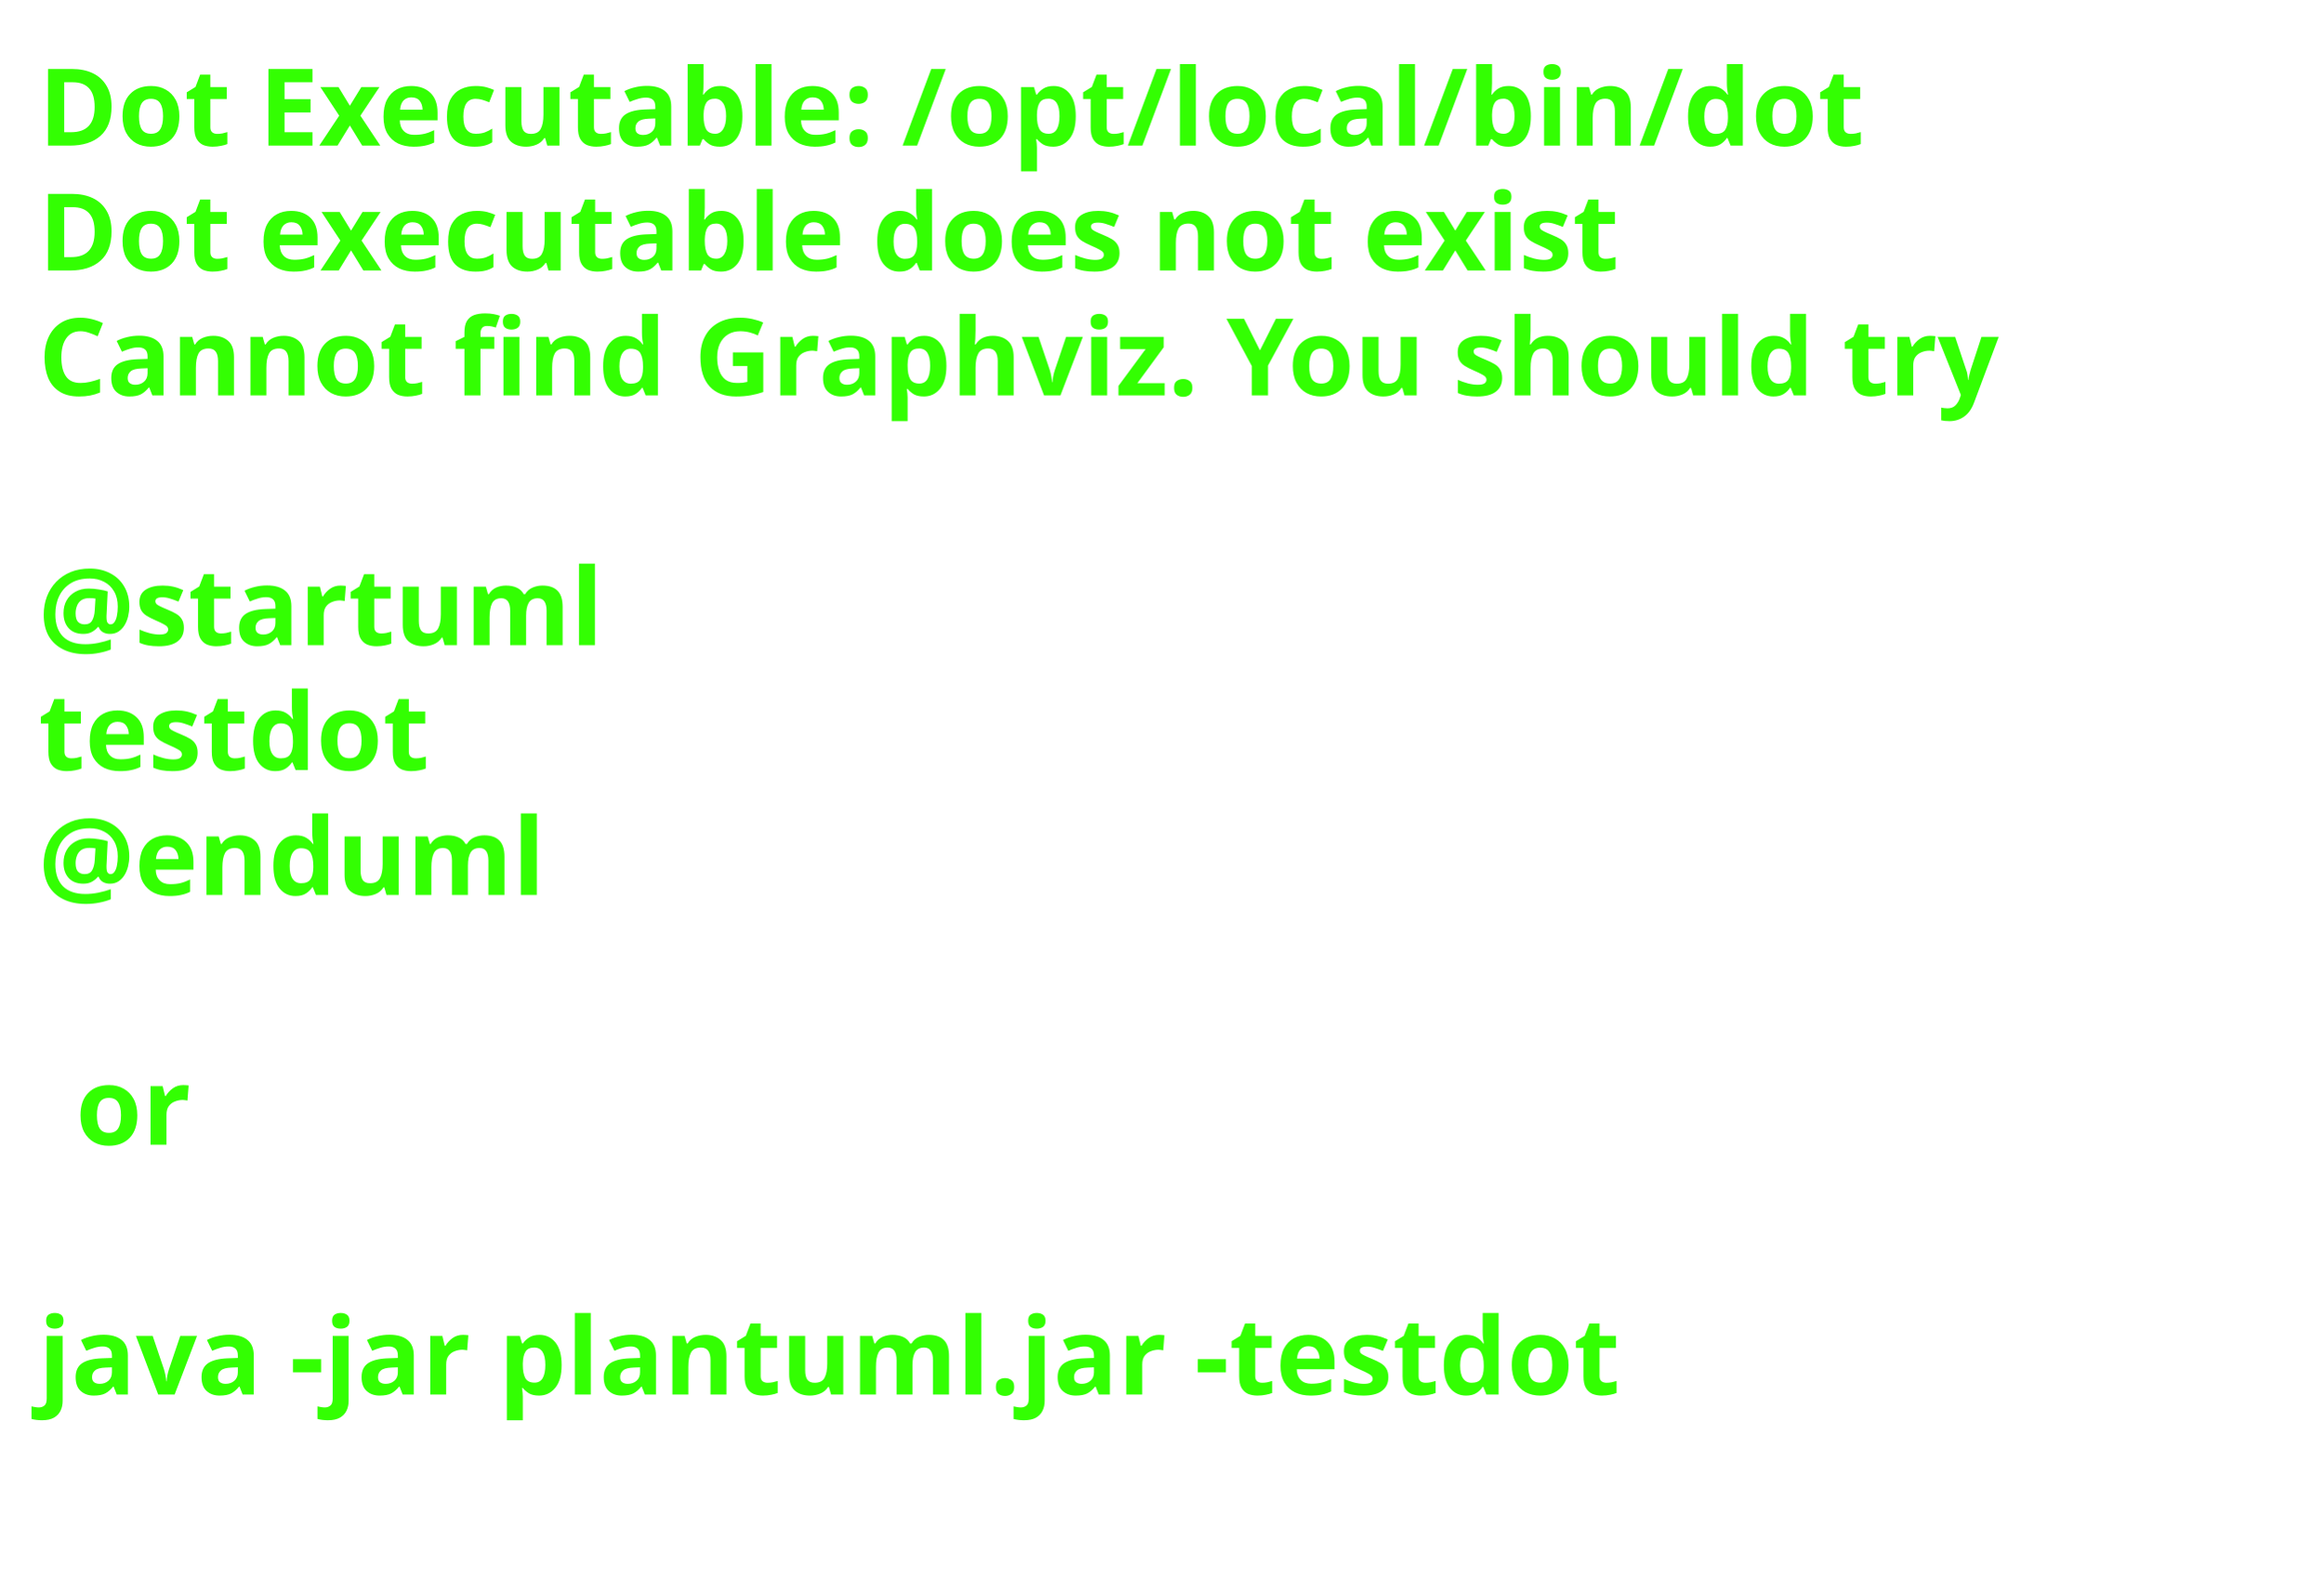
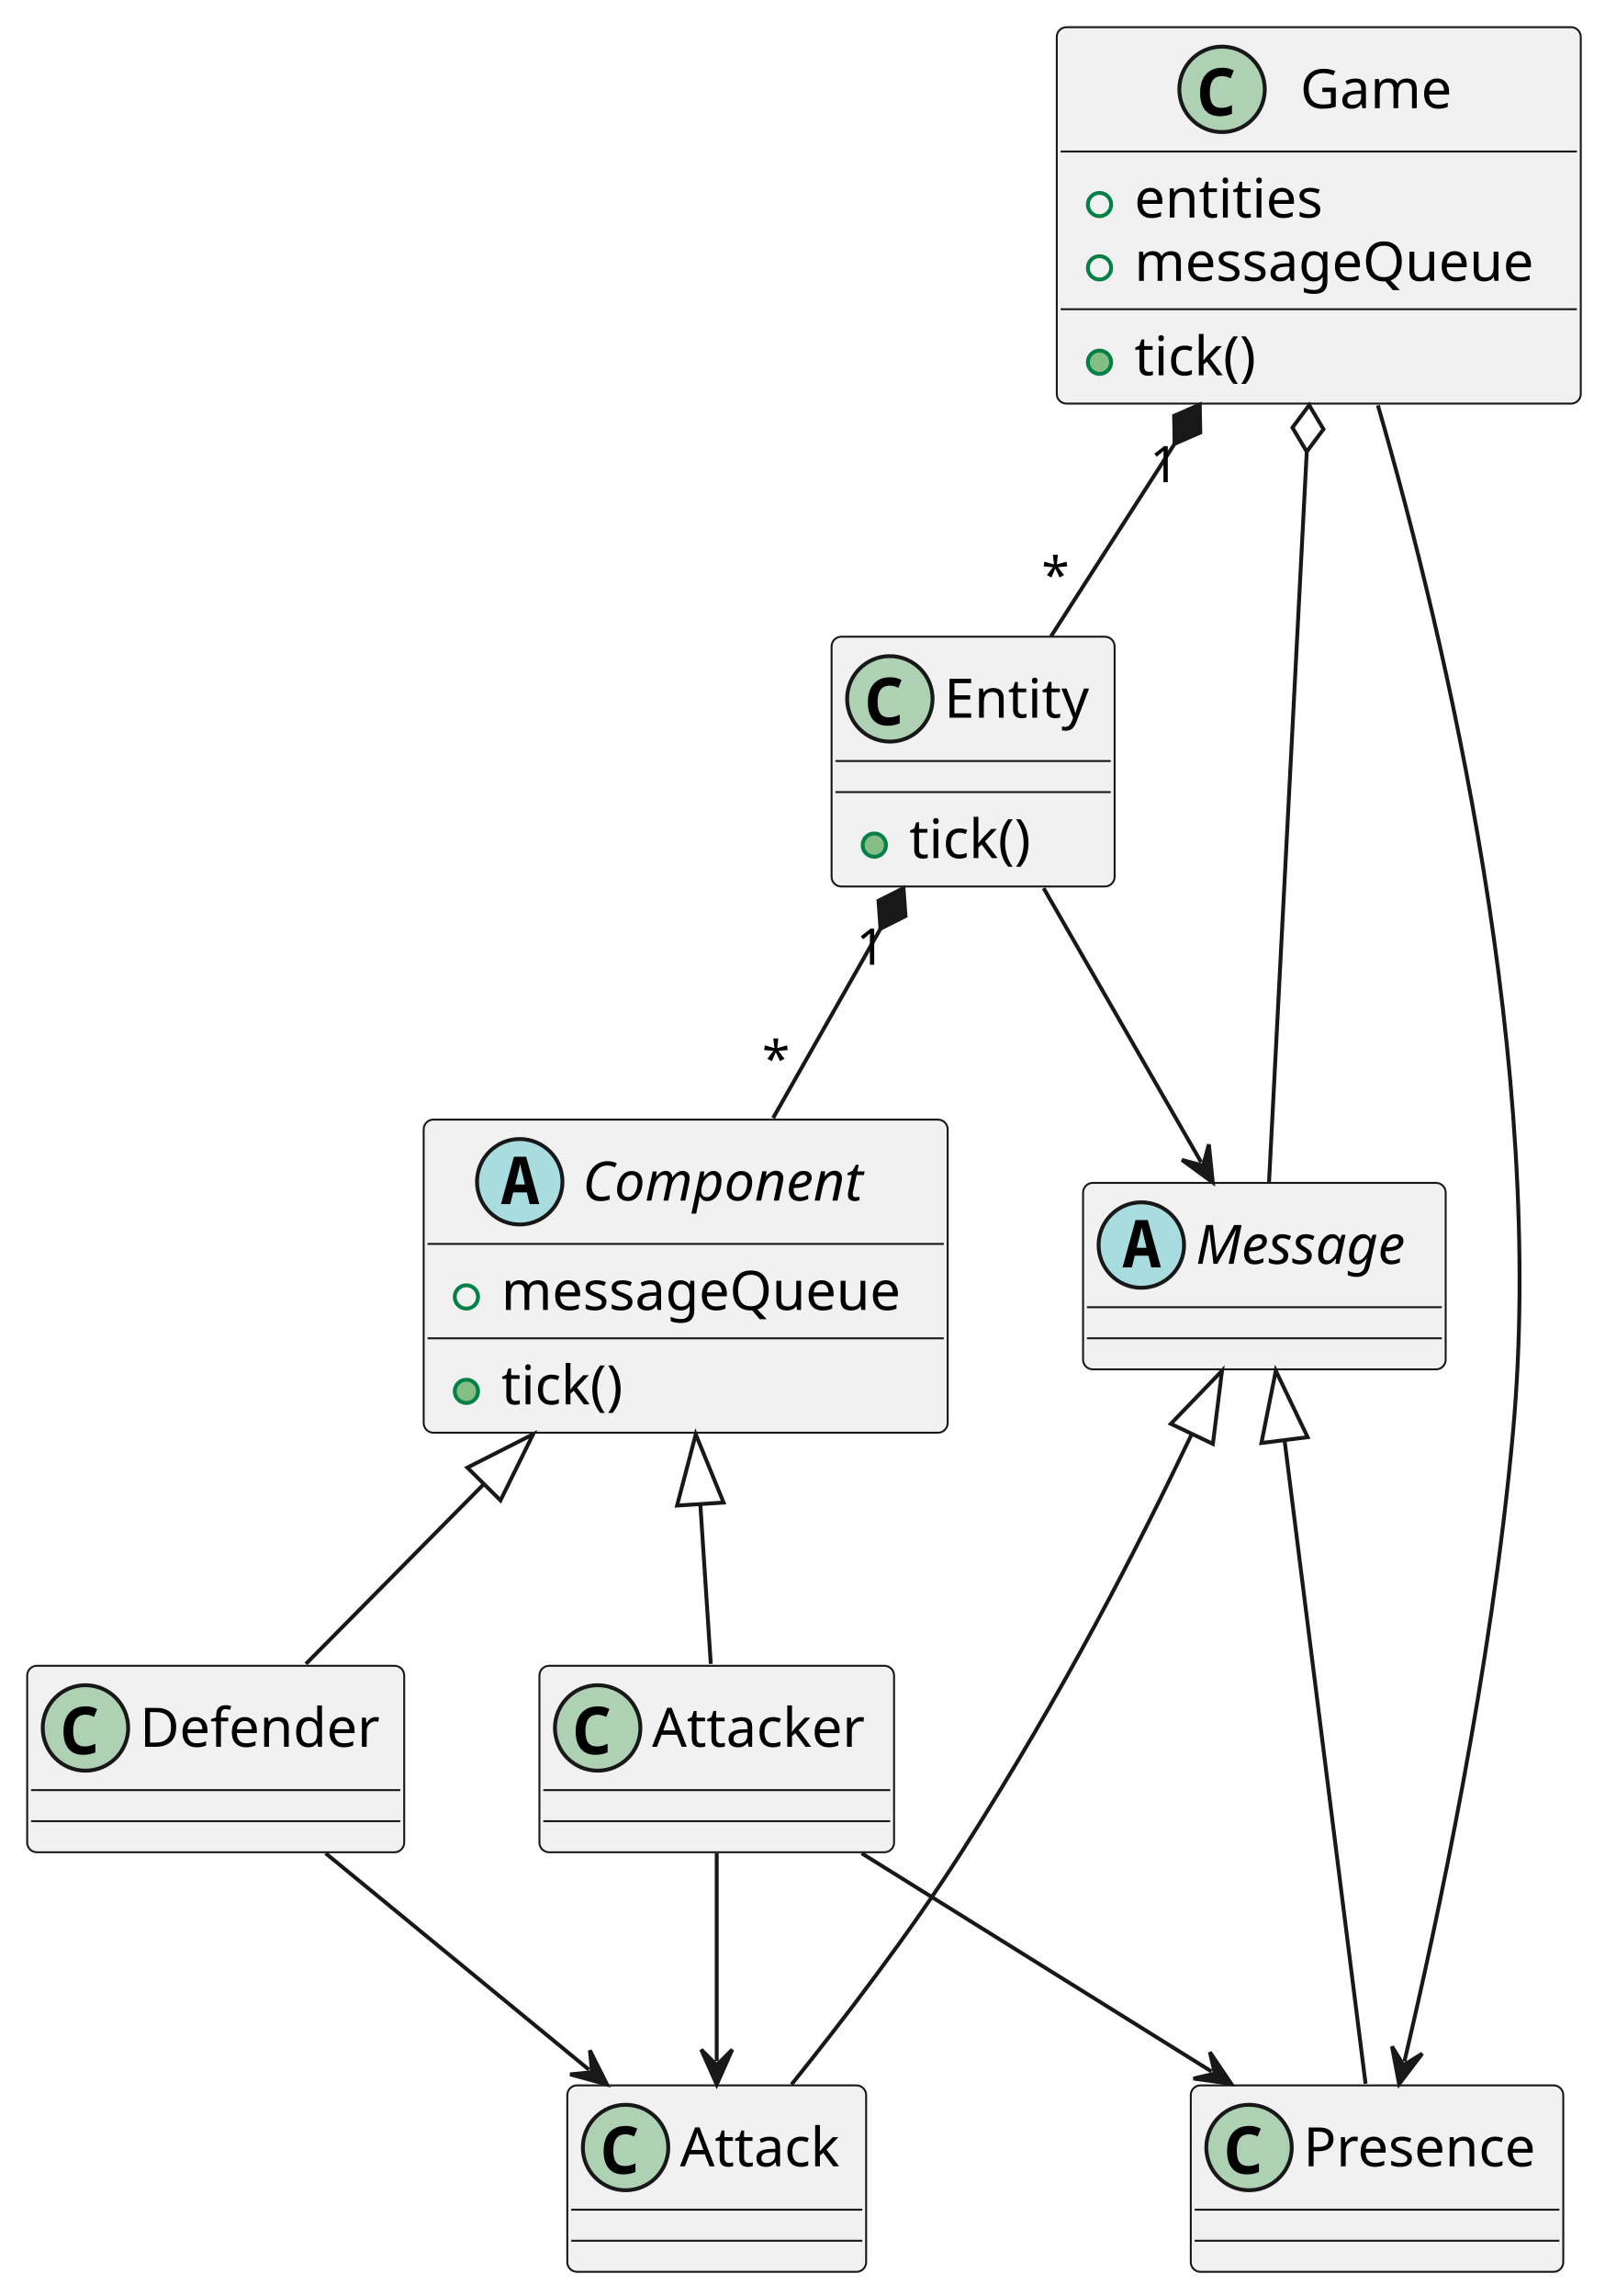
- <svg xmlns="http://www.w3.org/2000/svg" contentStyleType="text/css" data-diagram-type="CLASS" height="206px" preserveAspectRatio="none" style="width:303px;height:206px;background:#FFFFFF;" version="1.1" viewBox="0 0 303 206" width="303px" zoomAndPan="magnify">
+ <svg xmlns="http://www.w3.org/2000/svg" contentStyleType="text/css" data-diagram-type="CLASS" height="591px" preserveAspectRatio="none" style="width:413px;height:591px;background:#FFFFFF;" version="1.1" viewBox="0 0 413 591" width="413px" zoomAndPan="magnify">
  <defs />
  <g>
-     <text fill="#33FF02" font-family="sans-serif" font-size="14" font-weight="bold" lengthAdjust="spacing" textLength="264.954" x="5" y="19">Dot Executable: /opt/local/bin/dot</text>
-     <text fill="#33FF02" font-family="sans-serif" font-size="14" font-weight="bold" lengthAdjust="spacing" textLength="236.264" x="5" y="35.297">Dot executable does not exist</text>
-     <text fill="#33FF02" font-family="sans-serif" font-size="14" font-weight="bold" lengthAdjust="spacing" textLength="291.587" x="5" y="51.594">Cannot find Graphviz. You should try</text>
-     <text fill="#33FF02" font-family="sans-serif" font-size="14" font-weight="bold" lengthAdjust="spacing" textLength="9.741" x="5" y="67.891"> </text>
-     <text fill="#33FF02" font-family="sans-serif" font-size="14" font-weight="bold" lengthAdjust="spacing" textLength="81.423" x="5" y="84.188">@startuml</text>
-     <text fill="#33FF02" font-family="sans-serif" font-size="14" font-weight="bold" lengthAdjust="spacing" textLength="57.545" x="5" y="100.484">testdot</text>
-     <text fill="#33FF02" font-family="sans-serif" font-size="14" font-weight="bold" lengthAdjust="spacing" textLength="72.837" x="5" y="116.781">@enduml</text>
-     <text fill="#33FF02" font-family="sans-serif" font-size="14" font-weight="bold" lengthAdjust="spacing" textLength="9.741" x="5" y="133.078"> </text>
-     <text fill="#33FF02" font-family="sans-serif" font-size="14" font-weight="bold" lengthAdjust="spacing" textLength="16.523" x="9.874" y="149.375">or</text>
-     <text fill="#33FF02" font-family="sans-serif" font-size="14" font-weight="bold" lengthAdjust="spacing" textLength="9.741" x="5" y="165.672"> </text>
-     <text fill="#33FF02" font-family="sans-serif" font-size="14" font-weight="bold" lengthAdjust="spacing" textLength="234.507" x="5" y="181.969">java -jar plantuml.jar -testdot</text>
-     <text fill="#33FF02" font-family="sans-serif" font-size="14" font-weight="bold" lengthAdjust="spacing" textLength="9.741" x="5" y="198.266"> </text>
+     <g id="elem_Entity">
+       <rect codeLine="1" fill="#F1F1F1" height="64.297" id="Entity" rx="2.5" ry="2.5" style="stroke:#181818;stroke-width:0.5;" width="72.872" x="214.1" y="163.89" />
+       <ellipse cx="229.1" cy="179.89" fill="#ADD1B2" rx="11" ry="11" style="stroke:#181818;stroke-width:1;" />
+       <path d="M228.569,186.812 Q226.819,186.812 225.678,186.077 Q224.553,185.327 223.991,183.984 Q223.444,182.624 223.444,180.827 Q223.444,178.796 224.1,177.343 Q224.756,175.89 226.037,175.109 Q227.319,174.327 229.194,174.327 Q230.084,174.327 230.756,174.515 Q231.428,174.687 232.116,175.031 L231.303,177.046 Q230.678,176.734 230.131,176.609 Q229.6,176.484 229.116,176.484 Q227.944,176.484 227.241,177.015 Q226.537,177.546 226.241,178.499 Q225.944,179.452 225.944,180.718 Q225.944,182.734 226.662,183.702 Q227.381,184.656 228.975,184.656 Q229.569,184.656 230.194,184.499 Q230.819,184.343 231.647,183.968 L231.647,186.187 Q230.912,186.499 230.116,186.656 Q229.334,186.812 228.569,186.812 Z " fill="#000000" />
+       <text fill="#000000" font-family="sans-serif" font-size="14" lengthAdjust="spacing" textLength="40.872" x="243.1" y="184.737">Entity</text>
+       <line style="stroke:#181818;stroke-width:0.5;" x1="215.1" x2="285.972" y1="195.89" y2="195.89" />
+       <line style="stroke:#181818;stroke-width:0.5;" x1="215.1" x2="285.972" y1="203.89" y2="203.89" />
+       <ellipse cx="225.1" cy="217.538" fill="#84BE84" rx="3" ry="3" style="stroke:#038048;stroke-width:1;" />
+       <text fill="#000000" font-family="sans-serif" font-size="14" lengthAdjust="spacing" textLength="36.107" x="234.1" y="220.885">tick()</text>
+     </g>
+     <g id="elem_Component">
+       <rect codeLine="4" fill="#F1F1F1" height="80.594" id="Component" rx="2.5" ry="2.5" style="stroke:#181818;stroke-width:0.5;" width="134.91" x="109.08" y="288.19" />
+       <ellipse cx="133.814" cy="304.19" fill="#A9DCDF" rx="11" ry="11" style="stroke:#181818;stroke-width:1;" />
+       <path d="M128.986,309.94 L132.329,297.752 L135.47,297.752 L138.845,309.94 L136.376,309.94 L135.642,306.924 L132.126,306.924 L131.376,309.94 L128.986,309.94 Z M133.392,301.893 L132.642,304.893 L135.158,304.893 L134.439,301.893 Q134.298,301.315 134.173,300.768 Q134.048,300.206 133.908,299.627 Q133.798,300.206 133.658,300.768 Q133.517,301.315 133.392,301.893 Z " fill="#000000" />
+       <text fill="#000000" font-family="sans-serif" font-size="14" font-style="italic" lengthAdjust="spacing" textLength="81.279" x="149.977" y="309.037">Component</text>
+       <line style="stroke:#181818;stroke-width:0.5;" x1="110.08" x2="242.99" y1="320.19" y2="320.19" />
+       <ellipse cx="120.08" cy="333.838" fill="transparent" rx="3" ry="3" style="stroke:#038048;stroke-width:1;" />
+       <text fill="#000000" font-family="sans-serif" font-size="14" lengthAdjust="spacing" textLength="108.91" x="129.08" y="337.185">messageQueue</text>
+       <line style="stroke:#181818;stroke-width:0.5;" x1="110.08" x2="242.99" y1="344.487" y2="344.487" />
+       <ellipse cx="120.08" cy="358.135" fill="#84BE84" rx="3" ry="3" style="stroke:#038048;stroke-width:1;" />
+       <text fill="#000000" font-family="sans-serif" font-size="14" lengthAdjust="spacing" textLength="36.107" x="129.08" y="361.482">tick()</text>
+     </g>
+     <g id="elem_Game">
+       <rect codeLine="9" fill="#F1F1F1" height="96.891" id="Game" rx="2.5" ry="2.5" style="stroke:#181818;stroke-width:0.5;" width="134.91" x="272.08" y="7" />
+       <ellipse cx="314.634" cy="23" fill="#ADD1B2" rx="11" ry="11" style="stroke:#181818;stroke-width:1;" />
+       <path d="M314.103,29.922 Q312.353,29.922 311.212,29.188 Q310.087,28.438 309.525,27.094 Q308.978,25.734 308.978,23.938 Q308.978,21.906 309.634,20.453 Q310.29,19 311.572,18.219 Q312.853,17.438 314.728,17.438 Q315.618,17.438 316.29,17.625 Q316.962,17.797 317.65,18.141 L316.837,20.156 Q316.212,19.844 315.665,19.719 Q315.134,19.594 314.65,19.594 Q313.478,19.594 312.775,20.125 Q312.072,20.656 311.775,21.609 Q311.478,22.562 311.478,23.828 Q311.478,25.844 312.197,26.812 Q312.915,27.766 314.509,27.766 Q315.103,27.766 315.728,27.609 Q316.353,27.453 317.181,27.078 L317.181,29.297 Q316.447,29.609 315.65,29.766 Q314.868,29.922 314.103,29.922 Z " fill="#000000" />
+       <text fill="#000000" font-family="sans-serif" font-size="14" lengthAdjust="spacing" textLength="41.679" x="334.757" y="27.847">Game</text>
+       <line style="stroke:#181818;stroke-width:0.5;" x1="273.08" x2="405.99" y1="39" y2="39" />
+       <ellipse cx="283.08" cy="52.648" fill="transparent" rx="3" ry="3" style="stroke:#038048;stroke-width:1;" />
+       <text fill="#000000" font-family="sans-serif" font-size="14" lengthAdjust="spacing" textLength="52.151" x="292.08" y="55.995">entities</text>
+       <ellipse cx="283.08" cy="68.945" fill="transparent" rx="3" ry="3" style="stroke:#038048;stroke-width:1;" />
+       <text fill="#000000" font-family="sans-serif" font-size="14" lengthAdjust="spacing" textLength="108.91" x="292.08" y="72.292">messageQueue</text>
+       <line style="stroke:#181818;stroke-width:0.5;" x1="273.08" x2="405.99" y1="79.594" y2="79.594" />
+       <ellipse cx="283.08" cy="93.242" fill="#84BE84" rx="3" ry="3" style="stroke:#038048;stroke-width:1;" />
+       <text fill="#000000" font-family="sans-serif" font-size="14" lengthAdjust="spacing" textLength="36.107" x="292.08" y="96.589">tick()</text>
+     </g>
+     <g id="elem_Attacker">
+       <rect fill="#F1F1F1" height="48" id="Attacker" rx="2.5" ry="2.5" style="stroke:#181818;stroke-width:0.5;" width="91.309" x="138.88" y="428.78" />
+       <ellipse cx="153.88" cy="444.78" fill="#ADD1B2" rx="11" ry="11" style="stroke:#181818;stroke-width:1;" />
+       <path d="M153.349,451.702 Q151.599,451.702 150.458,450.967 Q149.333,450.217 148.771,448.874 Q148.224,447.514 148.224,445.717 Q148.224,443.686 148.88,442.233 Q149.536,440.78 150.817,439.999 Q152.099,439.217 153.974,439.217 Q154.864,439.217 155.536,439.405 Q156.208,439.577 156.896,439.921 L156.083,441.936 Q155.458,441.624 154.911,441.499 Q154.38,441.374 153.896,441.374 Q152.724,441.374 152.021,441.905 Q151.317,442.436 151.021,443.389 Q150.724,444.342 150.724,445.608 Q150.724,447.624 151.442,448.592 Q152.161,449.546 153.755,449.546 Q154.349,449.546 154.974,449.389 Q155.599,449.233 156.427,448.858 L156.427,451.077 Q155.692,451.389 154.896,451.546 Q154.114,451.702 153.349,451.702 Z " fill="#000000" />
+       <text fill="#000000" font-family="sans-serif" font-size="14" lengthAdjust="spacing" textLength="59.309" x="167.88" y="449.627">Attacker</text>
+       <line style="stroke:#181818;stroke-width:0.5;" x1="139.88" x2="229.189" y1="460.78" y2="460.78" />
+       <line style="stroke:#181818;stroke-width:0.5;" x1="139.88" x2="229.189" y1="468.78" y2="468.78" />
+     </g>
+     <g id="elem_Defender">
+       <rect fill="#F1F1F1" height="48" id="Defender" rx="2.5" ry="2.5" style="stroke:#181818;stroke-width:0.5;" width="97.064" x="7" y="428.78" />
+       <ellipse cx="22" cy="444.78" fill="#ADD1B2" rx="11" ry="11" style="stroke:#181818;stroke-width:1;" />
+       <path d="M21.469,451.702 Q19.719,451.702 18.578,450.967 Q17.453,450.217 16.891,448.874 Q16.344,447.514 16.344,445.717 Q16.344,443.686 17,442.233 Q17.656,440.78 18.938,439.999 Q20.219,439.217 22.094,439.217 Q22.984,439.217 23.656,439.405 Q24.328,439.577 25.016,439.921 L24.203,441.936 Q23.578,441.624 23.031,441.499 Q22.5,441.374 22.016,441.374 Q20.844,441.374 20.141,441.905 Q19.438,442.436 19.141,443.389 Q18.844,444.342 18.844,445.608 Q18.844,447.624 19.562,448.592 Q20.281,449.546 21.875,449.546 Q22.469,449.546 23.094,449.389 Q23.719,449.233 24.547,448.858 L24.547,451.077 Q23.812,451.389 23.016,451.546 Q22.234,451.702 21.469,451.702 Z " fill="#000000" />
+       <text fill="#000000" font-family="sans-serif" font-size="14" lengthAdjust="spacing" textLength="65.064" x="36" y="449.627">Defender</text>
+       <line style="stroke:#181818;stroke-width:0.5;" x1="8" x2="103.064" y1="460.78" y2="460.78" />
+       <line style="stroke:#181818;stroke-width:0.5;" x1="8" x2="103.064" y1="468.78" y2="468.78" />
+     </g>
+     <g id="elem_Message">
+       <rect codeLine="20" fill="#F1F1F1" height="48" id="Message" rx="2.5" ry="2.5" style="stroke:#181818;stroke-width:0.5;" width="93.359" x="278.85" y="304.48" />
+       <ellipse cx="293.85" cy="320.48" fill="#A9DCDF" rx="11" ry="11" style="stroke:#181818;stroke-width:1;" />
+       <path d="M289.022,326.23 L292.366,314.043 L295.506,314.043 L298.881,326.23 L296.413,326.23 L295.678,323.214 L292.163,323.214 L291.413,326.23 L289.022,326.23 Z M293.428,318.183 L292.678,321.183 L295.194,321.183 L294.475,318.183 Q294.334,317.605 294.209,317.058 Q294.084,316.496 293.944,315.918 Q293.834,316.496 293.694,317.058 Q293.553,317.605 293.428,318.183 Z " fill="#000000" />
+       <text fill="#000000" font-family="sans-serif" font-size="14" font-style="italic" lengthAdjust="spacing" textLength="61.359" x="307.85" y="325.327">Message</text>
+       <line style="stroke:#181818;stroke-width:0.5;" x1="279.85" x2="371.209" y1="336.48" y2="336.48" />
+       <line style="stroke:#181818;stroke-width:0.5;" x1="279.85" x2="371.209" y1="344.48" y2="344.48" />
+     </g>
+     <g id="elem_Attack">
+       <rect fill="#F1F1F1" height="48" id="Attack" rx="2.5" ry="2.5" style="stroke:#181818;stroke-width:0.5;" width="76.939" x="146.06" y="536.78" />
+       <ellipse cx="161.06" cy="552.78" fill="#ADD1B2" rx="11" ry="11" style="stroke:#181818;stroke-width:1;" />
+       <path d="M160.529,559.702 Q158.779,559.702 157.638,558.967 Q156.513,558.217 155.951,556.874 Q155.404,555.514 155.404,553.717 Q155.404,551.686 156.06,550.233 Q156.716,548.78 157.998,547.999 Q159.279,547.217 161.154,547.217 Q162.044,547.217 162.716,547.405 Q163.388,547.577 164.076,547.921 L163.263,549.936 Q162.638,549.624 162.091,549.499 Q161.56,549.374 161.076,549.374 Q159.904,549.374 159.201,549.905 Q158.498,550.436 158.201,551.389 Q157.904,552.342 157.904,553.608 Q157.904,555.624 158.623,556.592 Q159.341,557.546 160.935,557.546 Q161.529,557.546 162.154,557.389 Q162.779,557.233 163.607,556.858 L163.607,559.077 Q162.873,559.389 162.076,559.546 Q161.294,559.702 160.529,559.702 Z " fill="#000000" />
+       <text fill="#000000" font-family="sans-serif" font-size="14" lengthAdjust="spacing" textLength="44.94" x="175.06" y="557.627">Attack</text>
+       <line style="stroke:#181818;stroke-width:0.5;" x1="147.06" x2="222" y1="568.78" y2="568.78" />
+       <line style="stroke:#181818;stroke-width:0.5;" x1="147.06" x2="222" y1="576.78" y2="576.78" />
+     </g>
+     <g id="elem_Presence">
+       <rect fill="#F1F1F1" height="48" id="Presence" rx="2.5" ry="2.5" style="stroke:#181818;stroke-width:0.5;" width="95.902" x="306.58" y="536.78" />
+       <ellipse cx="321.58" cy="552.78" fill="#ADD1B2" rx="11" ry="11" style="stroke:#181818;stroke-width:1;" />
+       <path d="M321.049,559.702 Q319.299,559.702 318.158,558.967 Q317.033,558.217 316.471,556.874 Q315.924,555.514 315.924,553.717 Q315.924,551.686 316.58,550.233 Q317.236,548.78 318.517,547.999 Q319.799,547.217 321.674,547.217 Q322.564,547.217 323.236,547.405 Q323.908,547.577 324.596,547.921 L323.783,549.936 Q323.158,549.624 322.611,549.499 Q322.08,549.374 321.596,549.374 Q320.424,549.374 319.721,549.905 Q319.017,550.436 318.721,551.389 Q318.424,552.342 318.424,553.608 Q318.424,555.624 319.142,556.592 Q319.861,557.546 321.455,557.546 Q322.049,557.546 322.674,557.389 Q323.299,557.233 324.127,556.858 L324.127,559.077 Q323.392,559.389 322.596,559.546 Q321.814,559.702 321.049,559.702 Z " fill="#000000" />
+       <text fill="#000000" font-family="sans-serif" font-size="14" lengthAdjust="spacing" textLength="63.902" x="335.58" y="557.627">Presence</text>
+       <line style="stroke:#181818;stroke-width:0.5;" x1="307.58" x2="401.482" y1="568.78" y2="568.78" />
+       <line style="stroke:#181818;stroke-width:0.5;" x1="307.58" x2="401.482" y1="576.78" y2="576.78" />
+     </g>
+     <g id="link_Component_Attacker">
+       <path codeLine="14" d="M180.307,387.151 C181.587,406.682 181.9,411.59 183,428.3 " fill="transparent" id="Component-backto-Attacker" style="stroke:#181818;stroke-width:1;" />
+       <polygon fill="transparent" points="179.13,369.19,174.32,387.544,186.294,386.759,179.13,369.19" style="stroke:#181818;stroke-width:1;" />
+     </g>
+     <g id="link_Component_Defender">
+       <path codeLine="15" d="M124.591,381.986 C105.271,401.517 95.3,411.59 78.76,428.3 " fill="transparent" id="Component-backto-Defender" style="stroke:#181818;stroke-width:1;" />
+       <polygon fill="transparent" points="137.25,369.19,120.326,377.767,128.857,386.206,137.25,369.19" style="stroke:#181818;stroke-width:1;" />
+     </g>
+     <g id="link_Game_Message">
+       <path codeLine="16" d="M336.441,116.264 C333.411,174.924 329.02,260.01 326.73,304.24 " fill="transparent" id="Game-backto-Message" style="stroke:#181818;stroke-width:1;" />
+       <polygon fill="transparent" points="337.06,104.28,332.756,110.066,336.441,116.264,340.745,110.478,337.06,104.28" style="stroke:#181818;stroke-width:1;" />
+     </g>
+     <g id="link_Entity_Message">
+       <path codeLine="17" d="M268.69,228.61 C282.13,251.99 297.138,278.099 309.258,299.169 " fill="transparent" id="Entity-to-Message" style="stroke:#181818;stroke-width:1;" />
+       <polygon fill="#181818" points="312.25,304.37,311.23,294.574,309.757,300.036,304.295,298.563,312.25,304.37" style="stroke:#181818;stroke-width:1;" />
+     </g>
+     <g id="link_Entity_Component">
+       <path codeLine="18" d="M226.698,239.047 C216.598,256.847 209.82,268.81 199.05,287.78 " fill="transparent" id="Entity-backto-Component" style="stroke:#181818;stroke-width:1;" />
+       <polygon fill="#181818" points="232.62,228.61,226.18,231.854,226.698,239.047,233.138,235.803,232.62,228.61" style="stroke:#181818;stroke-width:1;" />
+       <text fill="#000000" font-family="sans-serif" font-size="13" lengthAdjust="spacing" textLength="8.271" x="220.468" y="248.328">1</text>
+       <text fill="#000000" font-family="sans-serif" font-size="13" lengthAdjust="spacing" textLength="6.5" x="196.2" y="277.175">*</text>
+     </g>
+     <g id="link_Game_Entity">
+       <path codeLine="19" d="M302.416,114.237 C289.746,133.967 281.89,146.2 270.6,163.79 " fill="transparent" id="Game-backto-Entity" style="stroke:#181818;stroke-width:1;" />
+       <polygon fill="#181818" points="308.9,104.14,302.292,107.027,302.416,114.237,309.024,111.35,308.9,104.14" style="stroke:#181818;stroke-width:1;" />
+       <text fill="#000000" font-family="sans-serif" font-size="13" lengthAdjust="spacing" textLength="8.271" x="296.048" y="124.119">1</text>
+       <text fill="#000000" font-family="sans-serif" font-size="13" lengthAdjust="spacing" textLength="6.5" x="268.171" y="152.673">*</text>
+     </g>
+     <g id="link_Message_Attack">
+       <path codeLine="22" d="M306.859,369.081 C292.709,398.691 274.39,434.71 247.53,476.78 C234.1,497.82 216.84,520.3 203.79,536.55 " fill="transparent" id="Message-backto-Attack" style="stroke:#181818;stroke-width:1;" />
+       <polygon fill="transparent" points="314.62,352.84,301.445,366.494,312.272,371.668,314.62,352.84" style="stroke:#181818;stroke-width:1;" />
+     </g>
+     <g id="link_Message_Presence">
+       <path codeLine="23" d="M330.72,370.689 C336.28,414.829 346.02,492.18 351.58,536.37 " fill="transparent" id="Message-backto-Presence" style="stroke:#181818;stroke-width:1;" />
+       <polygon fill="transparent" points="328.47,352.83,324.767,371.439,336.673,369.939,328.47,352.83" style="stroke:#181818;stroke-width:1;" />
+     </g>
+     <g id="link_Game_Presence">
+       <path codeLine="25" d="M354.76,104.34 C372.42,165.42 398.1,274.44 389.53,368.78 C383.98,429.88 370.002,494.799 361.592,530.609 " fill="transparent" id="Game-to-Presence" style="stroke:#181818;stroke-width:1;" />
+       <polygon fill="#181818" points="360.22,536.45,366.172,528.603,361.363,531.582,358.384,526.774,360.22,536.45" style="stroke:#181818;stroke-width:1;" />
+     </g>
+     <g id="link_Attacker_Presence">
+       <path codeLine="26" d="M221.84,477.04 C250.09,494.65 283.628,515.576 311.928,533.216 " fill="transparent" id="Attacker-to-Presence" style="stroke:#181818;stroke-width:1;" />
+       <polygon fill="#181818" points="317.02,536.39,311.498,528.235,312.777,533.745,307.266,535.024,317.02,536.39" style="stroke:#181818;stroke-width:1;" />
+     </g>
+     <g id="link_Attacker_Attack">
+       <path codeLine="27" d="M184.53,477.04 C184.53,494.72 184.53,512.91 184.53,530.57 " fill="transparent" id="Attacker-to-Attack" style="stroke:#181818;stroke-width:1;" />
+       <polygon fill="#181818" points="184.53,536.57,188.53,527.57,184.53,531.57,180.53,527.57,184.53,536.57" style="stroke:#181818;stroke-width:1;" />
+     </g>
+     <g id="link_Defender_Attack">
+       <path codeLine="28" d="M83.84,477.04 C105.35,494.72 130.164,515.101 151.654,532.761 " fill="transparent" id="Defender-to-Attack" style="stroke:#181818;stroke-width:1;" />
+       <polygon fill="#181818" points="156.29,536.57,151.876,527.765,152.427,533.395,146.797,533.946,156.29,536.57" style="stroke:#181818;stroke-width:1;" />
+     </g>
  </g>
</svg>
